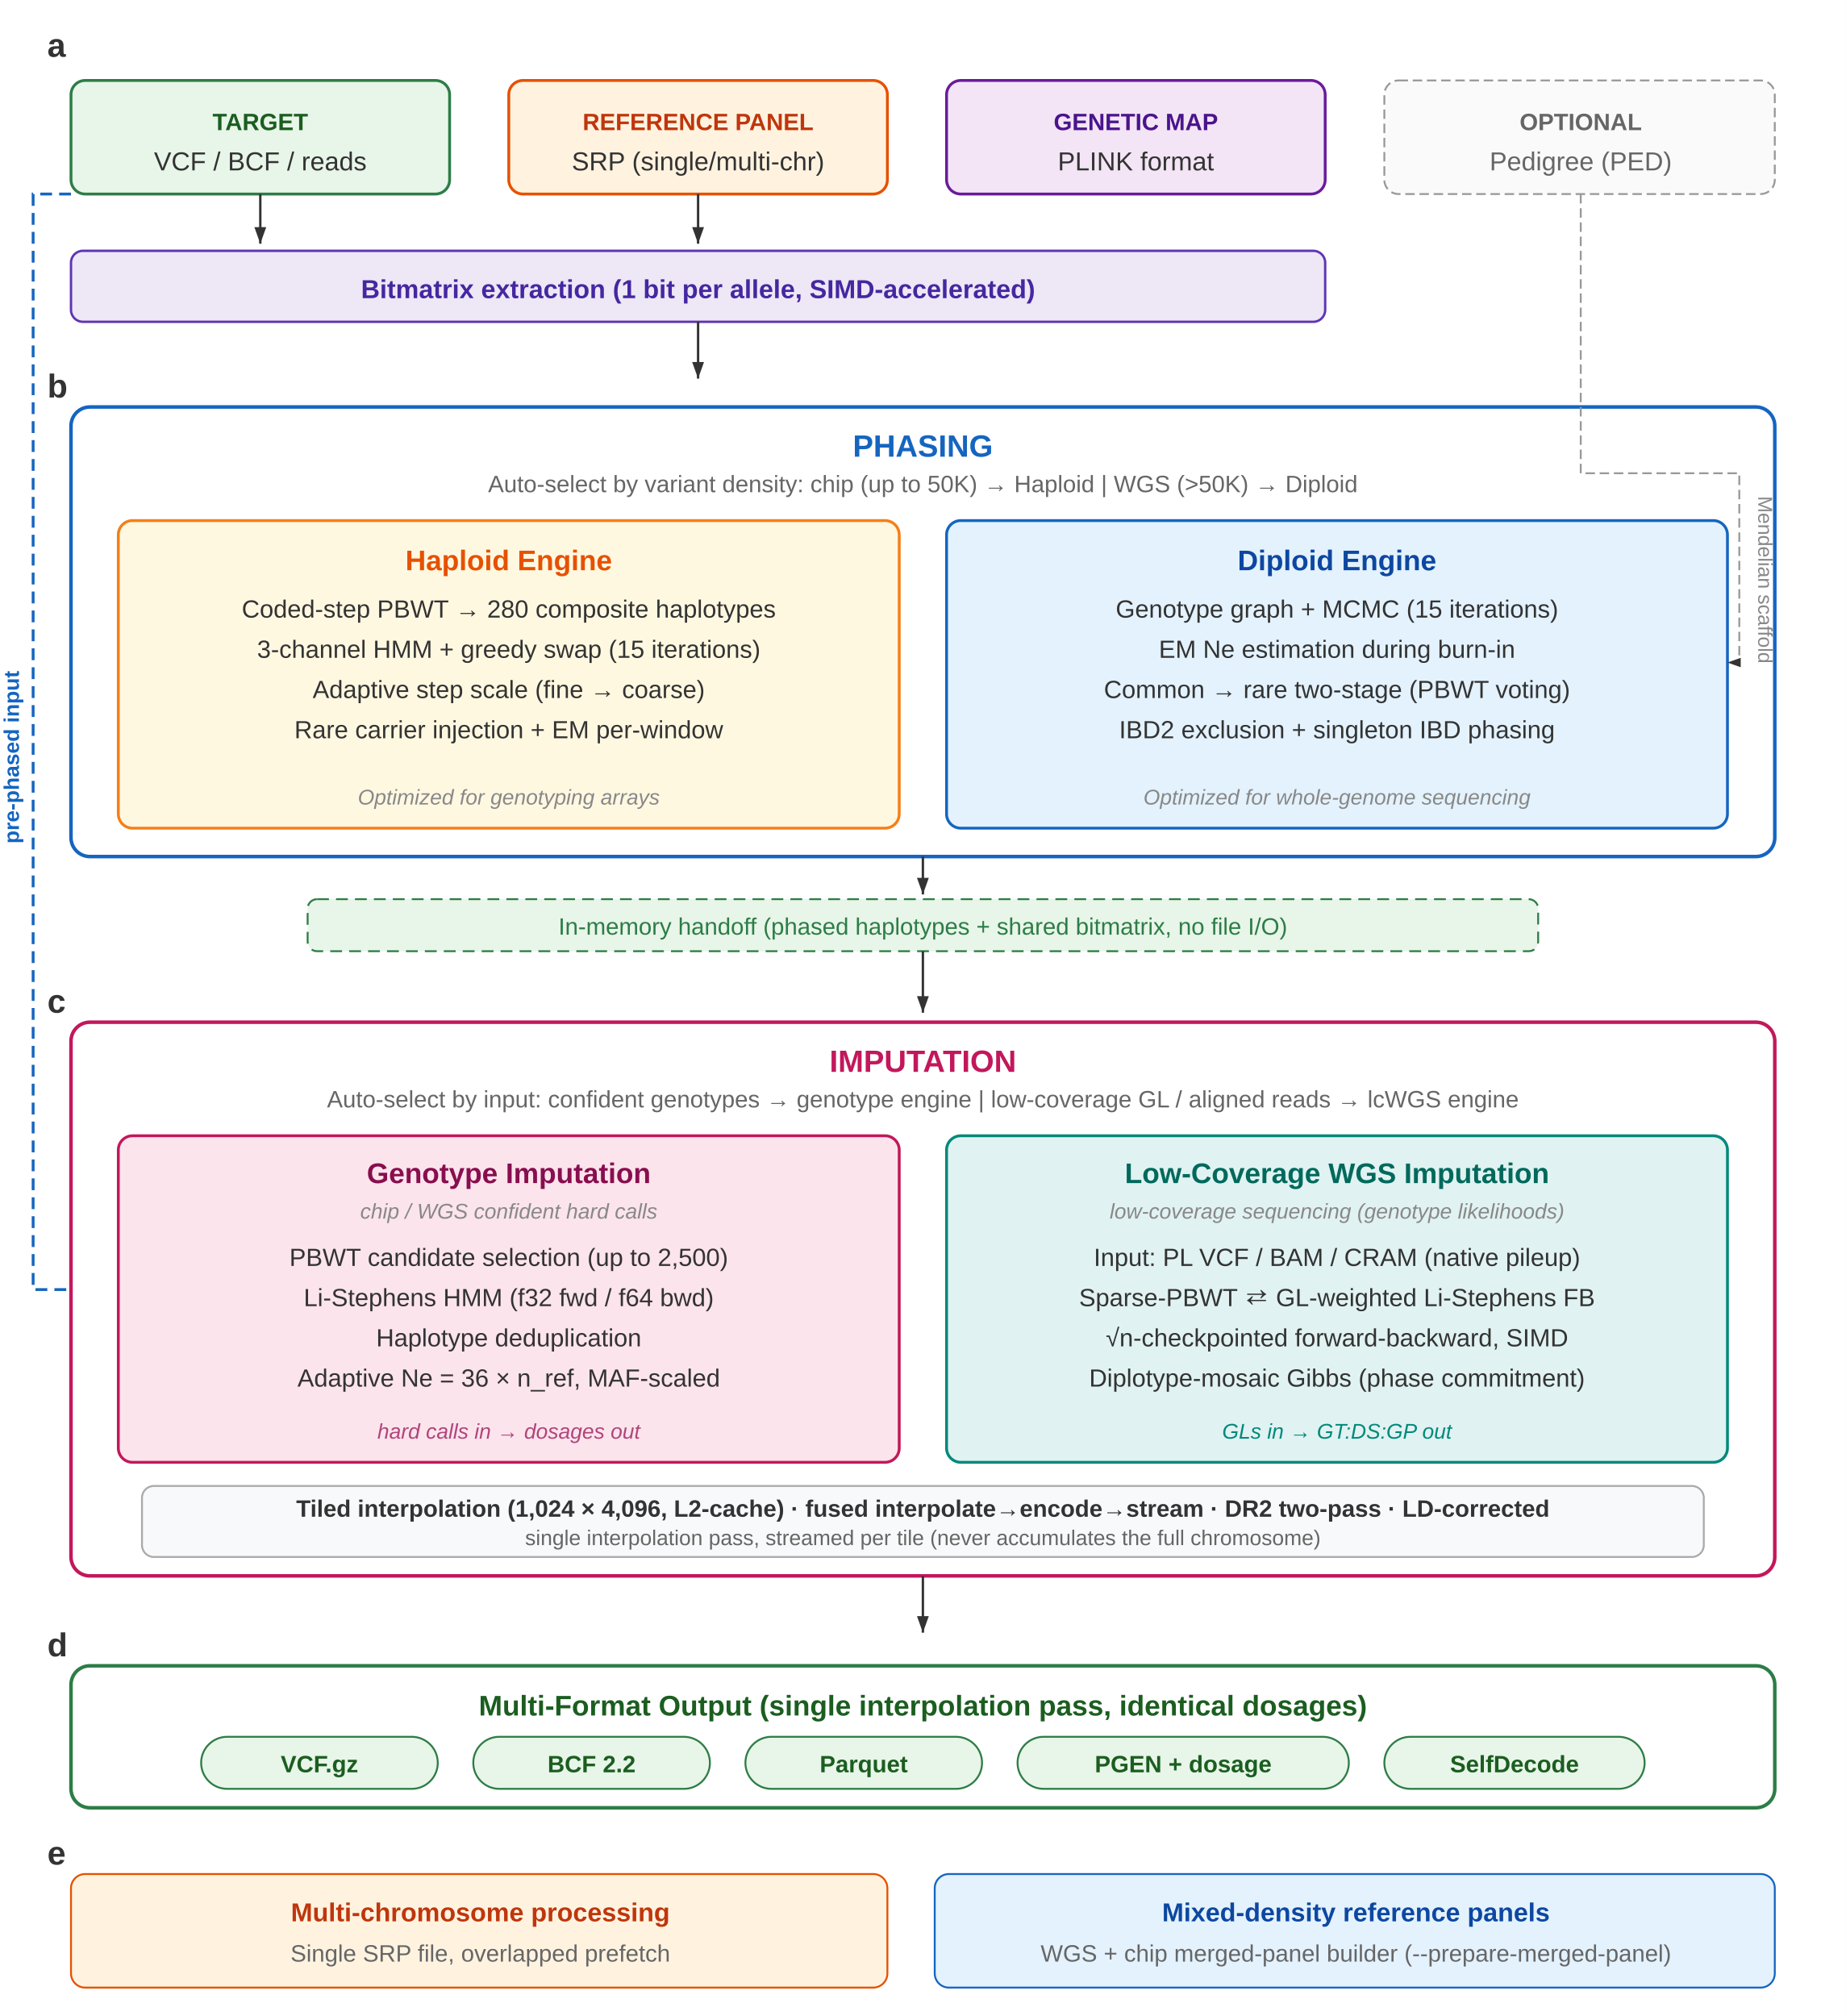
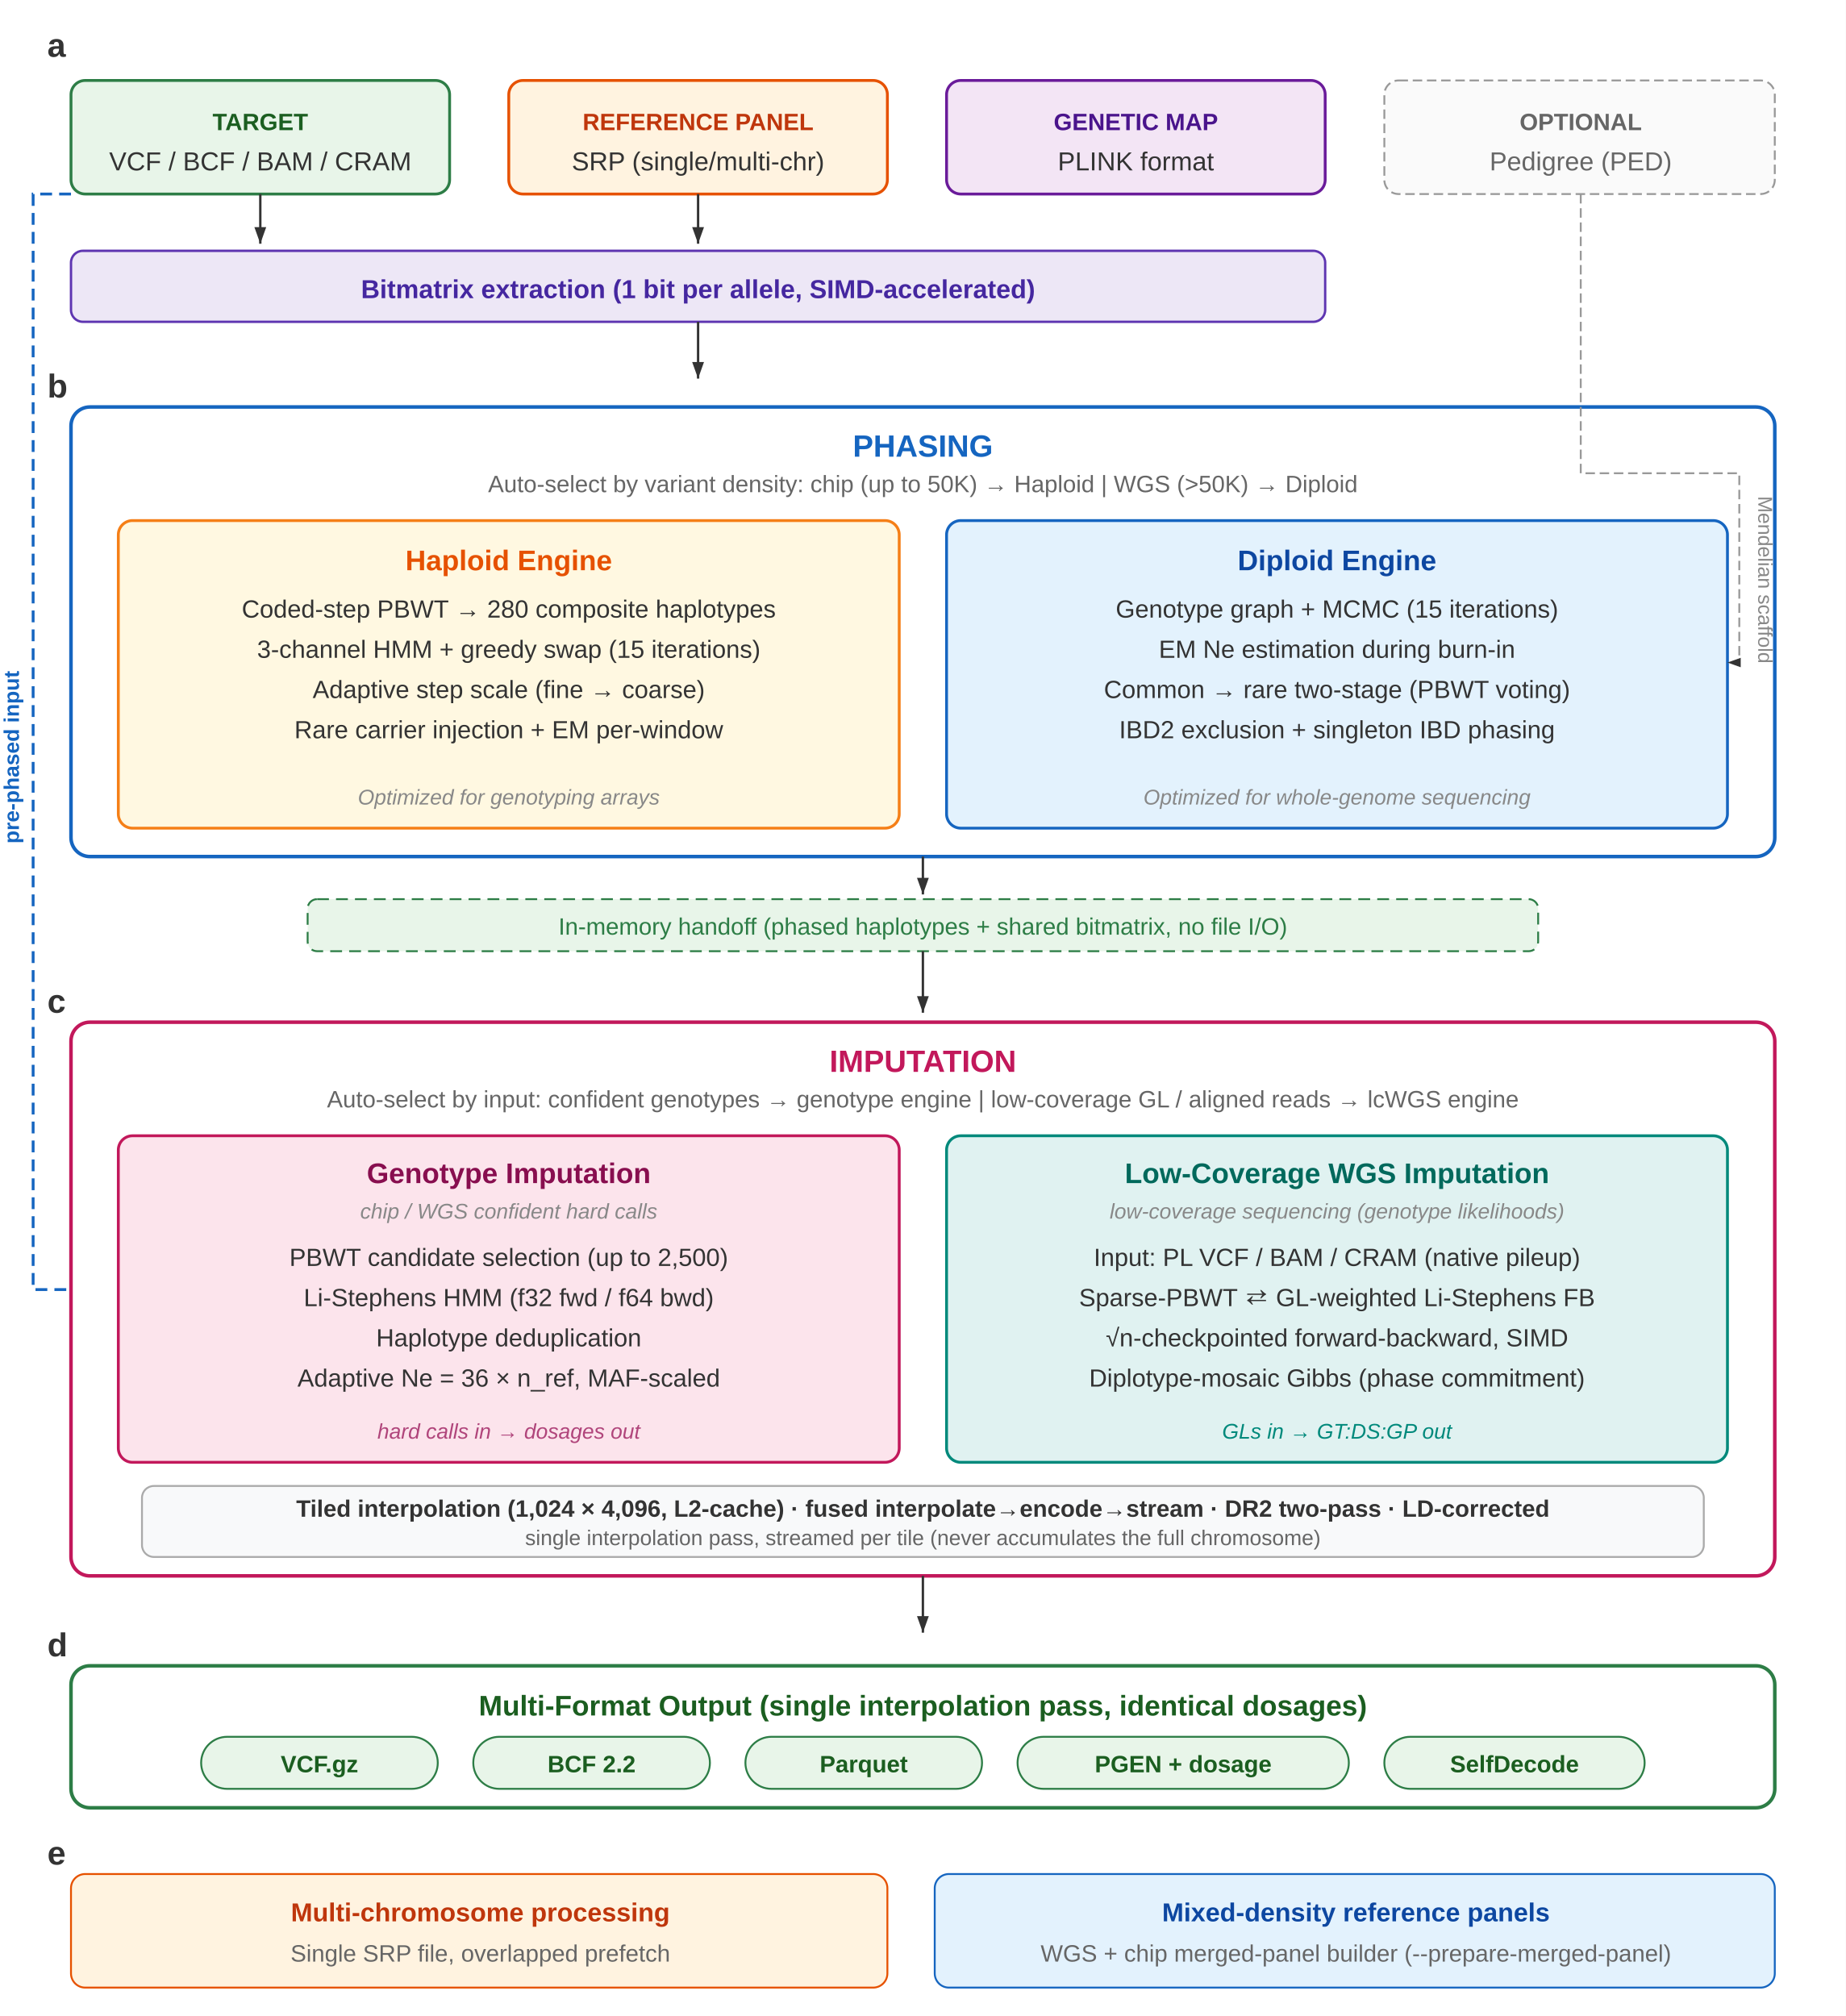
<svg xmlns="http://www.w3.org/2000/svg" viewBox="0 0 780 852" font-family="Arial, Helvetica, sans-serif">
  <defs>
    <marker id="a" markerWidth="7" markerHeight="5" refX="7" refY="2.5" orient="auto">
      <path d="M0,0 L7,2.5 L0,5" fill="#333" />
    </marker>
  </defs>
  <rect width="780" height="852" fill="#fff" />
  <text x="20" y="24" fill="#333" font-size="14" font-weight="700">a</text>
  <rect x="30" y="34" width="160" height="48" rx="6" fill="#e8f5e9" stroke="#2d7d46" stroke-width="1.2" />
  <text x="110" y="55" text-anchor="middle" fill="#1b5e20" font-size="10" font-weight="700">TARGET</text>
-   <text x="110" y="72" text-anchor="middle" fill="#333" font-size="11">VCF / BCF / reads</text>
+   <text x="110" y="72" text-anchor="middle" fill="#333" font-size="11">VCF / BCF / BAM / CRAM</text>
  <rect x="215" y="34" width="160" height="48" rx="6" fill="#fff3e0" stroke="#e65100" stroke-width="1.2" />
  <text x="295" y="55" text-anchor="middle" fill="#bf360c" font-size="10" font-weight="700">REFERENCE PANEL</text>
  <text x="295" y="72" text-anchor="middle" fill="#333" font-size="11">SRP (single/multi-chr)</text>
  <rect x="400" y="34" width="160" height="48" rx="6" fill="#f3e5f5" stroke="#6a1b9a" stroke-width="1.2" />
  <text x="480" y="55" text-anchor="middle" fill="#4a148c" font-size="10" font-weight="700">GENETIC MAP</text>
  <text x="480" y="72" text-anchor="middle" fill="#333" font-size="11">PLINK format</text>
  <rect x="585" y="34" width="165" height="48" rx="6" fill="#fafafa" stroke="#999" stroke-width="0.8" stroke-dasharray="4,2" />
  <text x="668" y="55" text-anchor="middle" fill="#666" font-size="10" font-weight="700">OPTIONAL</text>
  <text x="668" y="72" text-anchor="middle" fill="#666" font-size="11">Pedigree (PED)</text>
  <line x1="110" y1="82" x2="110" y2="103" stroke="#333" stroke-width="1" marker-end="url(#a)" />
  <line x1="295" y1="82" x2="295" y2="103" stroke="#333" stroke-width="1" marker-end="url(#a)" />
  <rect x="30" y="106" width="530" height="30" rx="5" fill="#ede7f6" stroke="#5e35b1" stroke-width="1" />
  <text x="295" y="126" text-anchor="middle" fill="#4527a0" font-size="11" font-weight="600">Bitmatrix extraction (1 bit per allele, SIMD-accelerated)</text>
  <line x1="295" y1="136" x2="295" y2="160" stroke="#333" stroke-width="1" marker-end="url(#a)" />
  <text x="20" y="168" fill="#333" font-size="14" font-weight="700">b</text>
  <rect x="30" y="172" width="720" height="190" rx="8" fill="#fff" stroke="#1565c0" stroke-width="1.5" />
  <text x="390" y="193" text-anchor="middle" fill="#1565c0" font-size="13" font-weight="700">PHASING</text>
  <text x="390" y="208" text-anchor="middle" fill="#666" font-size="10">Auto-select by variant density: chip (up to 50K) → Haploid | WGS (&gt;50K) → Diploid</text>
  <rect x="50" y="220" width="330" height="130" rx="6" fill="#fff8e1" stroke="#f57f17" stroke-width="1.2" />
  <text x="215" y="241" text-anchor="middle" fill="#e65100" font-size="12" font-weight="700">Haploid Engine</text>
  <text x="215" y="261" text-anchor="middle" fill="#333" font-size="10.5">Coded-step PBWT → 280 composite haplotypes</text>
  <text x="215" y="278" text-anchor="middle" fill="#333" font-size="10.5">3-channel HMM + greedy swap (15 iterations)</text>
  <text x="215" y="295" text-anchor="middle" fill="#333" font-size="10.5">Adaptive step scale (fine → coarse)</text>
  <text x="215" y="312" text-anchor="middle" fill="#333" font-size="10.5">Rare carrier injection + EM per-window</text>
  <text x="215" y="340" text-anchor="middle" fill="#888" font-size="9" font-style="italic">Optimized for genotyping arrays</text>
  <rect x="400" y="220" width="330" height="130" rx="6" fill="#e3f2fd" stroke="#1565c0" stroke-width="1.2" />
  <text x="565" y="241" text-anchor="middle" fill="#0d47a1" font-size="12" font-weight="700">Diploid Engine</text>
  <text x="565" y="261" text-anchor="middle" fill="#333" font-size="10.5">Genotype graph + MCMC (15 iterations)</text>
  <text x="565" y="278" text-anchor="middle" fill="#333" font-size="10.5">EM Ne estimation during burn-in</text>
  <text x="565" y="295" text-anchor="middle" fill="#333" font-size="10.5">Common → rare two-stage (PBWT voting)</text>
  <text x="565" y="312" text-anchor="middle" fill="#333" font-size="10.5">IBD2 exclusion + singleton IBD phasing</text>
  <text x="565" y="340" text-anchor="middle" fill="#888" font-size="9" font-style="italic">Optimized for whole-genome sequencing</text>
  <path d="M668 82 L668 200 L735 200 L735 280 L730 280" fill="none" stroke="#999" stroke-width="0.8" stroke-dasharray="4,2" marker-end="url(#a)" />
  <text x="743" y="245" fill="#888" font-size="8.5" transform="rotate(90,743,245)" text-anchor="middle">Mendelian scaffold</text>
  <path d="M30 82 L14 82 L14 545 L48 545" fill="none" stroke="#1565c0" stroke-width="1.2" stroke-dasharray="5,3" marker-end="url(#a)" />
  <text x="8" y="320" fill="#1565c0" font-size="9" font-weight="600" transform="rotate(-90,8,320)" text-anchor="middle">pre-phased input</text>
  <line x1="390" y1="362" x2="390" y2="378" stroke="#333" stroke-width="1" marker-end="url(#a)" />
  <rect x="130" y="380" width="520" height="22" rx="4" fill="#e8f5e9" stroke="#2d7d46" stroke-width="0.8" stroke-dasharray="5,3" />
  <text x="390" y="395" text-anchor="middle" fill="#2d7d46" font-size="10">In-memory handoff (phased haplotypes + shared bitmatrix, no file I/O)</text>
  <line x1="390" y1="402" x2="390" y2="428" stroke="#333" stroke-width="1" marker-end="url(#a)" />
  <text x="20" y="428" fill="#333" font-size="14" font-weight="700">c</text>
  <rect x="30" y="432" width="720" height="234" rx="8" fill="#fff" stroke="#c2185b" stroke-width="1.5" />
  <text x="390" y="453" text-anchor="middle" fill="#c2185b" font-size="13" font-weight="700">IMPUTATION</text>
  <text x="390" y="468" text-anchor="middle" fill="#666" font-size="10">Auto-select by input: confident genotypes → genotype engine | low-coverage GL / aligned reads → lcWGS engine</text>
  <rect x="50" y="480" width="330" height="138" rx="6" fill="#fce4ec" stroke="#c2185b" stroke-width="1.2" />
  <text x="215" y="500" text-anchor="middle" fill="#880e4f" font-size="12" font-weight="700">Genotype Imputation</text>
  <text x="215" y="515" text-anchor="middle" fill="#888" font-size="9" font-style="italic">chip / WGS confident hard calls</text>
  <text x="215" y="535" text-anchor="middle" fill="#333" font-size="10.5">PBWT candidate selection (up to 2,500)</text>
  <text x="215" y="552" text-anchor="middle" fill="#333" font-size="10.5">Li-Stephens HMM (f32 fwd / f64 bwd)</text>
  <text x="215" y="569" text-anchor="middle" fill="#333" font-size="10.5">Haplotype deduplication</text>
  <text x="215" y="586" text-anchor="middle" fill="#333" font-size="10.5">Adaptive Ne = 36 × n_ref, MAF-scaled</text>
  <text x="215" y="608" text-anchor="middle" fill="#b0457b" font-size="9" font-style="italic">hard calls in → dosages out</text>
  <rect x="400" y="480" width="330" height="138" rx="6" fill="#e0f2f1" stroke="#00897b" stroke-width="1.2" />
  <text x="565" y="500" text-anchor="middle" fill="#00695c" font-size="12" font-weight="700">Low-Coverage WGS Imputation</text>
  <text x="565" y="515" text-anchor="middle" fill="#888" font-size="9" font-style="italic">low-coverage sequencing (genotype likelihoods)</text>
  <text x="565" y="535" text-anchor="middle" fill="#333" font-size="10.5">Input: PL VCF / BAM / CRAM (native pileup)</text>
  <text x="565" y="552" text-anchor="middle" fill="#333" font-size="10.5">Sparse-PBWT ⇄ GL-weighted Li-Stephens FB</text>
  <text x="565" y="569" text-anchor="middle" fill="#333" font-size="10.5">√n-checkpointed forward-backward, SIMD</text>
  <text x="565" y="586" text-anchor="middle" fill="#333" font-size="10.5">Diplotype-mosaic Gibbs (phase commitment)</text>
  <text x="565" y="608" text-anchor="middle" fill="#00897b" font-size="9" font-style="italic">GLs in → GT:DS:GP out</text>
  <rect x="60" y="628" width="660" height="30" rx="5" fill="#f8f9fa" stroke="#aaa" stroke-width="0.8" />
  <text x="390" y="641" text-anchor="middle" fill="#333" font-size="10" font-weight="600">Tiled interpolation (1,024 × 4,096, L2-cache) · fused interpolate→encode→stream · DR2 two-pass · LD-corrected</text>
  <text x="390" y="653" text-anchor="middle" fill="#666" font-size="9">single interpolation pass, streamed per tile (never accumulates the full chromosome)</text>
  <line x1="390" y1="666" x2="390" y2="690" stroke="#333" stroke-width="1" marker-end="url(#a)" />
  <text x="20" y="700" fill="#333" font-size="14" font-weight="700">d</text>
  <rect x="30" y="704" width="720" height="60" rx="8" fill="#fff" stroke="#2d7d46" stroke-width="1.5" />
  <text x="390" y="725" text-anchor="middle" fill="#1b5e20" font-size="12" font-weight="700">Multi-Format Output (single interpolation pass, identical dosages)</text>
  <rect x="85" y="734" width="100" height="22" rx="11" fill="#e8f5e9" stroke="#2d7d46" stroke-width="0.8" />
  <text x="135" y="749" text-anchor="middle" fill="#1b5e20" font-size="10" font-weight="600">VCF.gz</text>
  <rect x="200" y="734" width="100" height="22" rx="11" fill="#e8f5e9" stroke="#2d7d46" stroke-width="0.8" />
  <text x="250" y="749" text-anchor="middle" fill="#1b5e20" font-size="10" font-weight="600">BCF 2.2</text>
  <rect x="315" y="734" width="100" height="22" rx="11" fill="#e8f5e9" stroke="#2d7d46" stroke-width="0.8" />
  <text x="365" y="749" text-anchor="middle" fill="#1b5e20" font-size="10" font-weight="600">Parquet</text>
  <rect x="430" y="734" width="140" height="22" rx="11" fill="#e8f5e9" stroke="#2d7d46" stroke-width="0.8" />
  <text x="500" y="749" text-anchor="middle" fill="#1b5e20" font-size="10" font-weight="600">PGEN + dosage</text>
  <rect x="585" y="734" width="110" height="22" rx="11" fill="#e8f5e9" stroke="#2d7d46" stroke-width="0.8" />
  <text x="640" y="749" text-anchor="middle" fill="#1b5e20" font-size="10" font-weight="600">SelfDecode</text>
  <text x="20" y="788" fill="#333" font-size="14" font-weight="700">e</text>
  <rect x="30" y="792" width="345" height="48" rx="6" fill="#fff3e0" stroke="#e65100" stroke-width="0.8" />
  <text x="203" y="812" text-anchor="middle" fill="#bf360c" font-size="11" font-weight="600">Multi-chromosome processing</text>
  <text x="203" y="829" text-anchor="middle" fill="#666" font-size="10">Single SRP file, overlapped prefetch</text>
  <rect x="395" y="792" width="355" height="48" rx="6" fill="#e3f2fd" stroke="#1565c0" stroke-width="0.8" />
  <text x="573" y="812" text-anchor="middle" fill="#0d47a1" font-size="11" font-weight="600">Mixed-density reference panels</text>
  <text x="573" y="829" text-anchor="middle" fill="#666" font-size="10">WGS + chip merged-panel builder (--prepare-merged-panel)</text>
</svg>
